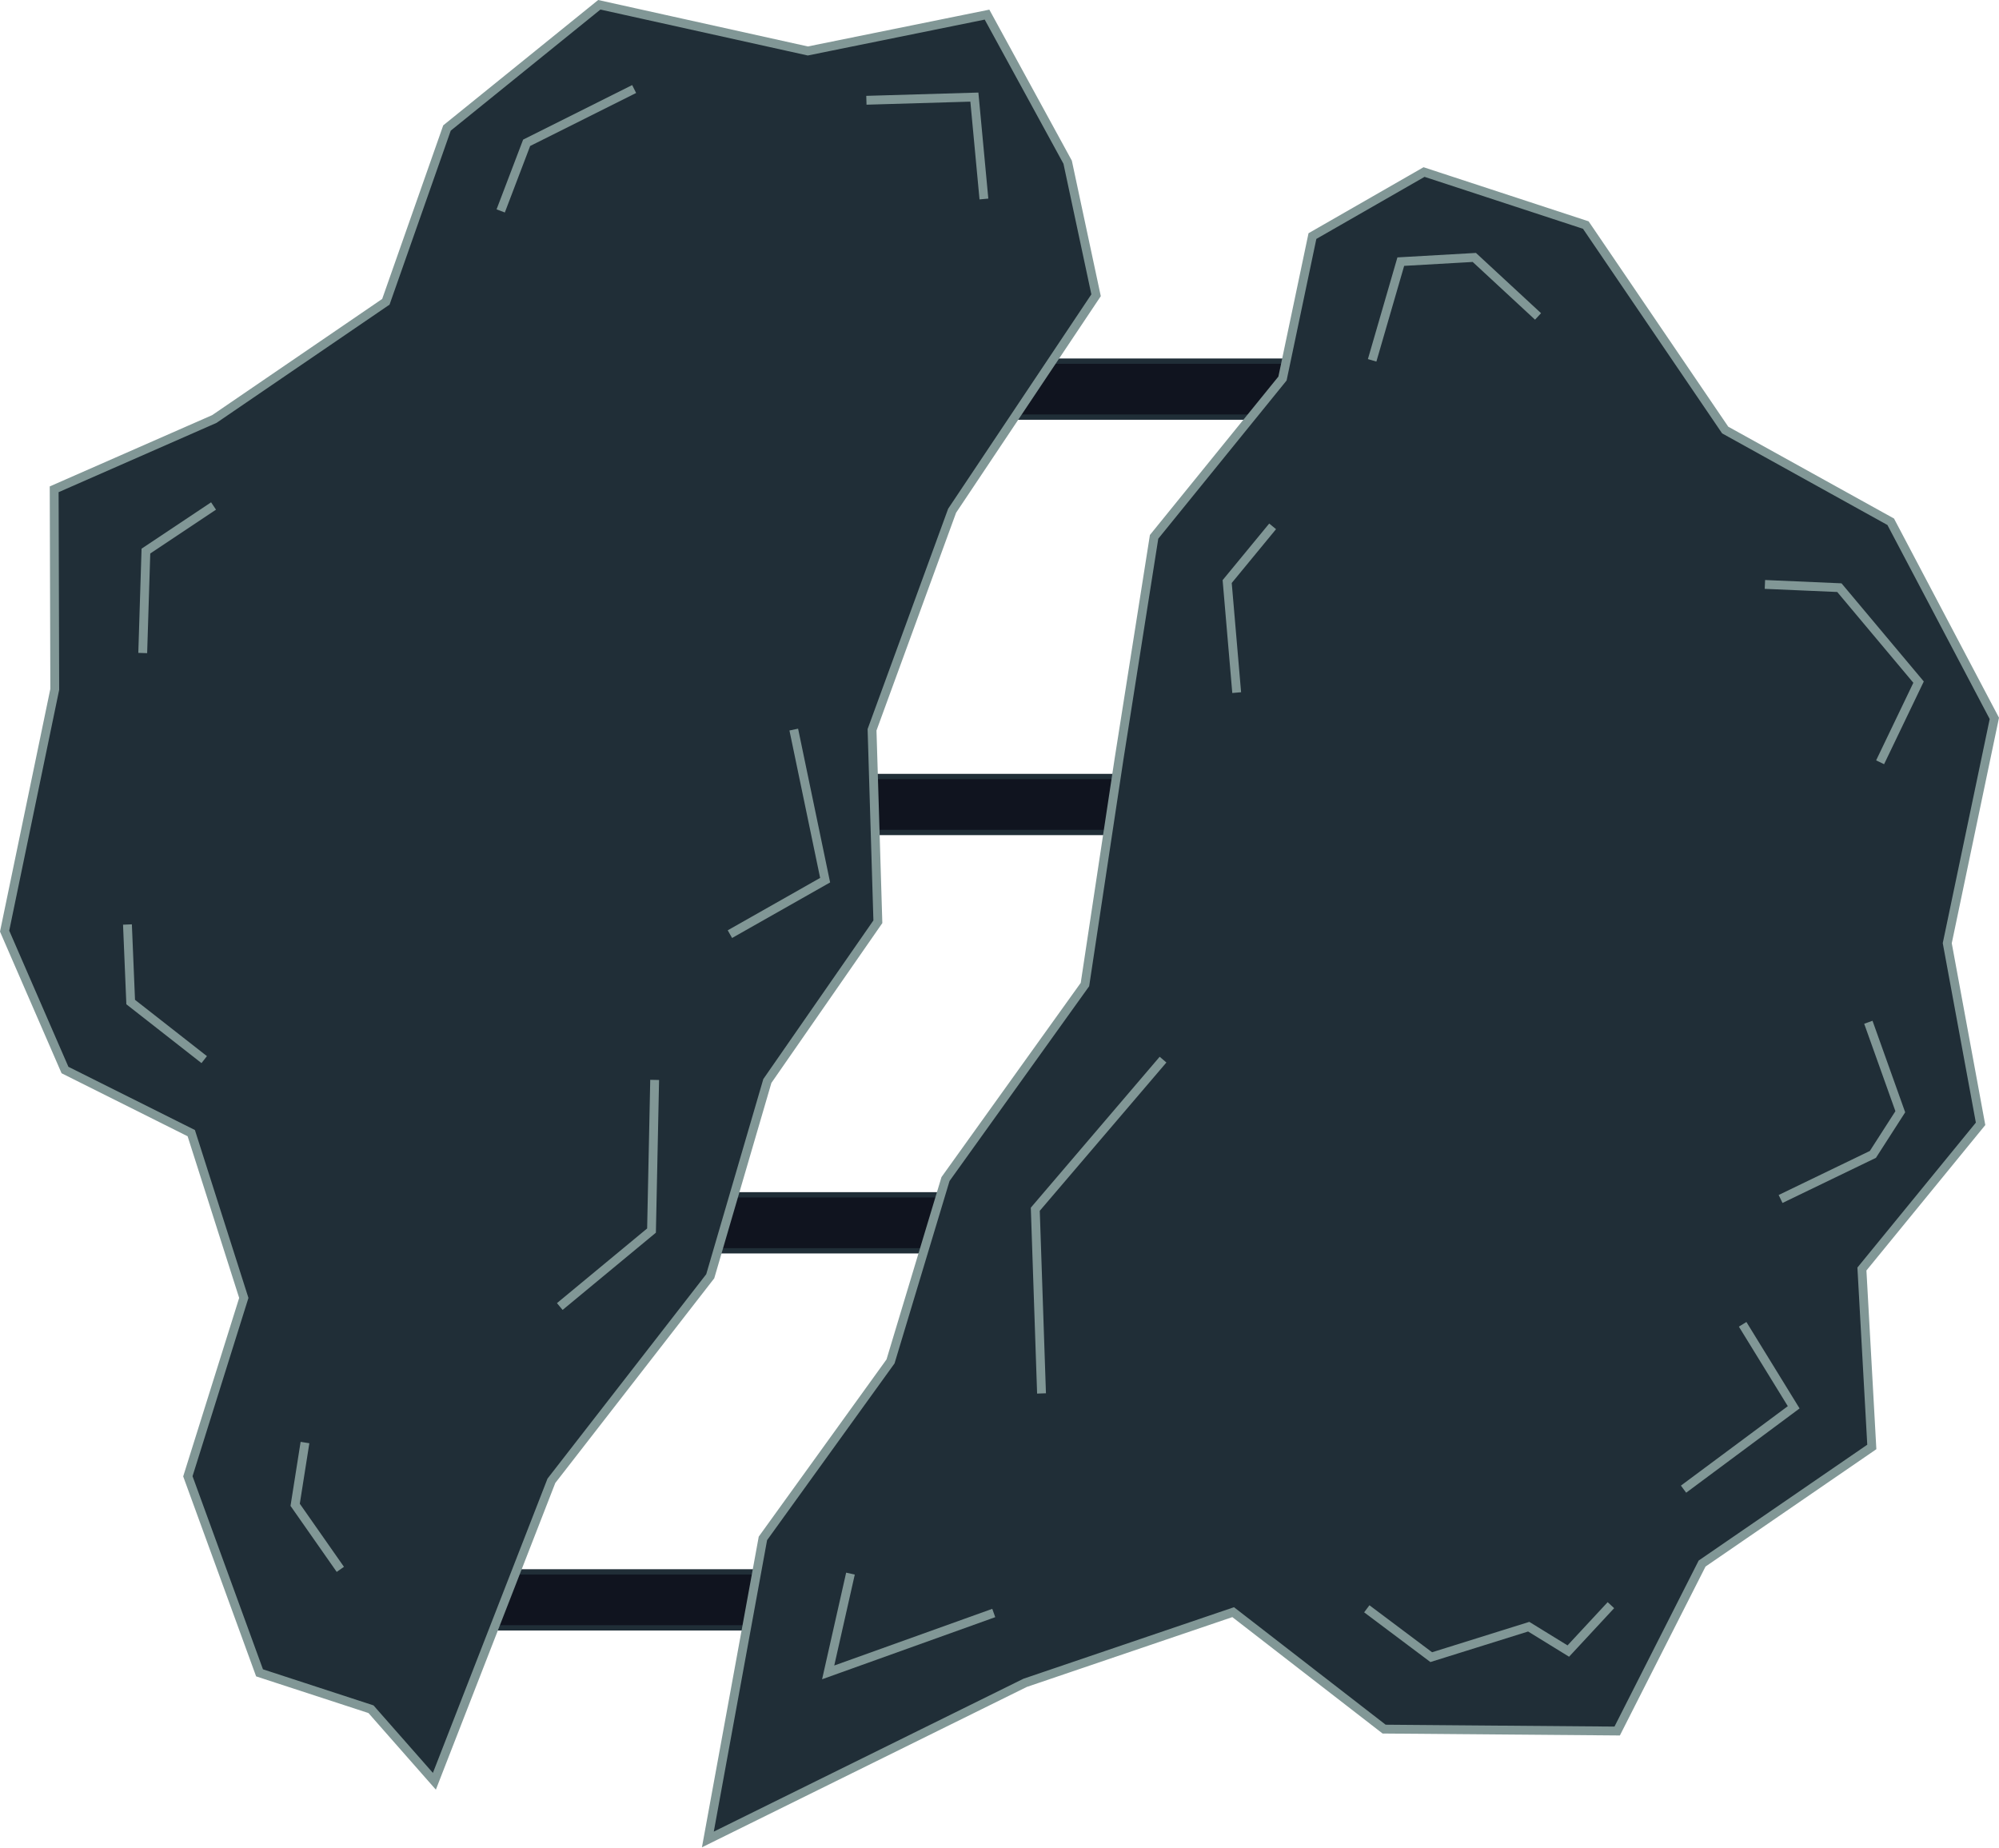
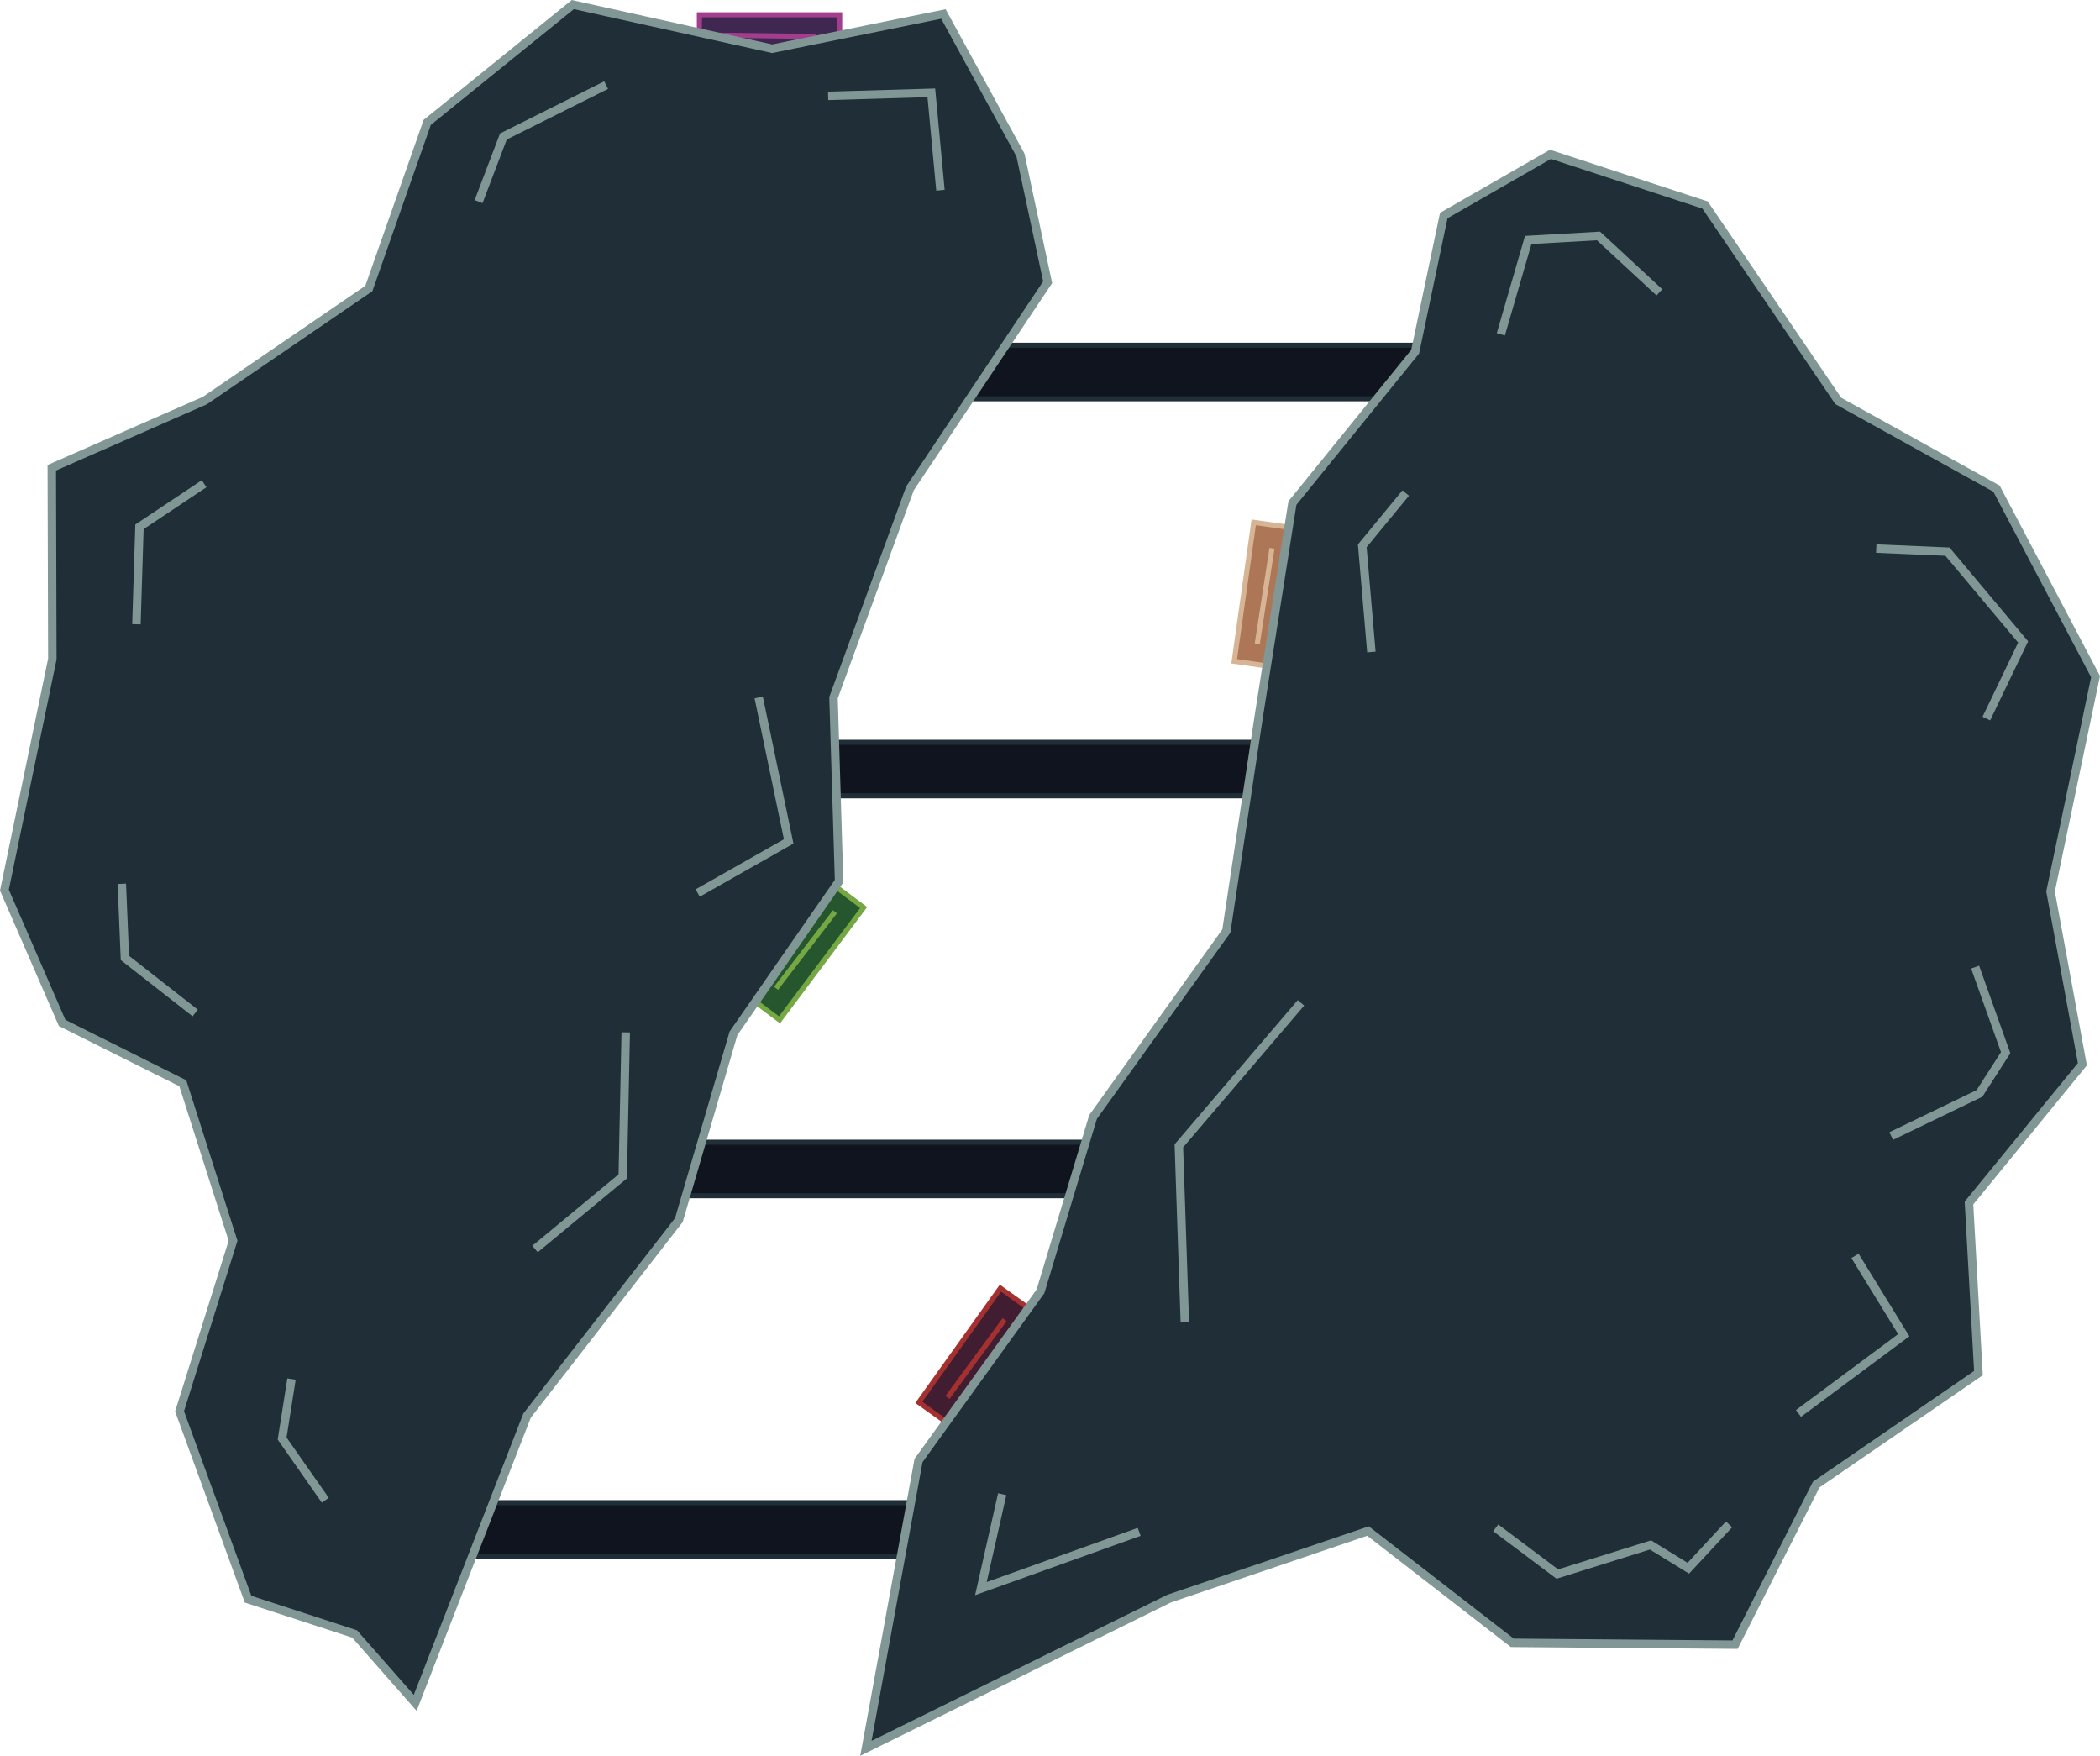
- <svg xmlns="http://www.w3.org/2000/svg" width="4521.504" height="4178.14" viewBox="0 0 1130.376 1044.535" version="1.1" id="svg1">
+ <svg xmlns="http://www.w3.org/2000/svg" width="4969.505" height="4154.141" viewBox="0 0 1242.376 1038.535" version="1.1" id="svg1">
  <defs id="defs1" />
-   <g id="layer2" transform="translate(8.118517,-18.3337)">
-     <rect style="fill:#10141f;stroke:#202e37;stroke-width:3;stroke-linecap:square;stroke-dasharray:none" id="rect1" width="203.146" height="31.648" x="547.917" y="222.538" />
-     <rect style="fill:#10141f;stroke:#202e37;stroke-width:3;stroke-linecap:square;stroke-dasharray:none" id="rect2" width="203.146" height="31.648" x="459.665" y="457.396" />
-     <rect style="fill:#10141f;stroke:#202e37;stroke-width:3;stroke-linecap:square;stroke-dasharray:none" id="rect3" width="203.146" height="31.648" x="373.079" y="693.92" />
-     <rect style="fill:#10141f;stroke:#202e37;stroke-width:3;stroke-linecap:square;stroke-dasharray:none" id="rect4" width="203.146" height="31.648" x="241.533" y="907.125" />
+   <g id="layer4">
+     <rect style="fill:#ad7757;fill-opacity:1;stroke:#d7b594;stroke-width:3;stroke-linecap:square;stroke-dasharray:none" id="rect5" width="83" height="29" x="-285.626" y="777.505" transform="rotate(-81.99402)" />
+     <path style="fill:#ad7757;fill-opacity:1;stroke:#d7b594;stroke-width:3;stroke-linecap:square;stroke-dasharray:none" d="m 744.046,379.255 8.234,-53.468" id="path11" />
+     <rect style="fill:#402751;fill-opacity:1;stroke:#a23e8c;stroke-width:3;stroke-linecap:square;stroke-dasharray:none" id="rect11" width="83" height="29" x="413.75" y="8.75" />
+     <path style="fill:#402751;fill-opacity:1;stroke:#a23e8c;stroke-width:3;stroke-linecap:square;stroke-dasharray:none" d="m 427.446,20.86 54.094,0.707" id="path20" />
+     <rect style="fill:#25562e;fill-opacity:1;stroke:#75a743;stroke-width:3;stroke-linecap:square;stroke-dasharray:none" id="rect20" width="83" height="29" x="123.253" y="-730.754" transform="rotate(126.8398)" />
+     <path style="fill:#25562e;fill-opacity:1;stroke:#75a743;stroke-width:3;stroke-linecap:square;stroke-dasharray:none" d="m 493.03,540.487 -32.999,42.868" id="path21" />
+     <rect style="fill:#411d31;fill-opacity:1;stroke:#a53030;stroke-width:3;stroke-linecap:square;stroke-dasharray:none" id="rect21" width="83" height="29" x="-358.746" y="924.549" transform="rotate(-54.44663)" />
+     <path style="fill:#411d31;fill-opacity:1;stroke:#a53030;stroke-width:3;stroke-linecap:square;stroke-dasharray:none" d="m 561.408,825.355 32.029,-43.598" id="path22" />
  </g>
-   <g id="layer1" transform="translate(8.118517,-18.3337)">
-     <path style="fill:#202e37;fill-opacity:1;stroke:#819796;stroke-width:5;stroke-dasharray:none;stroke-opacity:1" d="m 734.027,151.817 63.107,-36.207 91.469,29.977 78.817,115.897 93.603,51.866 58.602,111.178 -26.627,127.111 18.84,102.148 -67.096,82.097 5.593,100.606 -95.969,65.928 -48.015,94.694 -131.789,-1.081 -85.363,-66.126 L 571.574,969.858 392.158,1058.425 423.287,888.188 495.451,788.12 526.54,685.006 605.391,575.023 624.699,447.279 644.487,321.879 717.091,232.374 Z M 237.513,1025.528 201.661,984.778 138.643,964.21 98.114,853.082 129.748,752.219 100.033,659.045 28.629,623.357 -5.509,544.823 22.845,408.125 22.519,294.998 l 90.556,-39.738 97.008,-66.29 34.552,-98.256 86.137,-69.68 117.913,26.121 101.33,-20.552 45.595,83.448 16.071,75.23 -81.404,121.839 -45.279,123.864 3.293,108.541 -62.494,90.037 -32.296,110.413 -89.819,115.653 z" id="path1" />
-     <path style="fill:none;stroke:#819796;stroke-width:5;stroke-linecap:square;stroke-dasharray:none" d="m 768.484,219.679 15.501,-53.409 41.586,-2.37 34.196,31.659" id="path4" />
-     <path style="fill:none;stroke:#819796;stroke-width:5;stroke-linecap:square;stroke-dasharray:none" d="m 992.385,348.894 39.613,1.723 44.78,53.409 -20.668,43.072" id="path5" />
-     <path style="fill:none;stroke:#819796;stroke-width:5;stroke-linecap:square;stroke-dasharray:none" d="m 1049.221,598.709 17.223,48.24 -15.501,24.12 -49.947,24.12" id="path6" />
-     <path style="fill:none;stroke:#819796;stroke-width:5;stroke-linecap:square;stroke-dasharray:none" d="m 978.606,769.273 27.557,44.794 -60.281,44.794" id="path7" />
-     <path style="fill:none;stroke:#819796;stroke-width:5;stroke-linecap:square;stroke-dasharray:none" d="m 766.761,929.499 34.446,25.843 55.114,-17.229 22.39,13.783 22.39,-24.12" id="path8" />
-     <path style="fill:none;stroke:#819796;stroke-width:5;stroke-linecap:square;stroke-dasharray:none" d="m 472.245,910.547 -12.056,53.409 91.283,-32.734" id="path9" />
-     <path style="fill:none;stroke:#819796;stroke-width:5;stroke-linecap:square;stroke-dasharray:none" d="m 709.925,317.882 -24.112,29.289 5.167,60.3" id="path10" />
-     <path style="fill:none;stroke:#819796;stroke-width:5;stroke-linecap:square;stroke-dasharray:none" d="m 647.921,619.383 -70.615,82.697 3.445,101.649" id="path12" />
-     <path style="fill:none;stroke:#819796;stroke-width:5;stroke-linecap:square;stroke-dasharray:none" d="m 484.301,74.959 58.559,-1.723 5.167,55.132" id="path13" />
-     <path style="fill:none;stroke:#819796;stroke-width:5;stroke-linecap:square;stroke-dasharray:none" d="M 348.239,69.79 289.68,99.079 275.901,135.259" id="path14" />
-     <path style="fill:none;stroke:#819796;stroke-width:5;stroke-linecap:square;stroke-dasharray:none" d="m 110.559,305.822 -36.169,24.12 -1.722,55.132" id="path15" />
-     <path style="fill:none;stroke:#819796;stroke-width:5;stroke-linecap:square;stroke-dasharray:none" d="m 64.056,543.577 1.722,41.349 39.613,31.012" id="path16" />
-     <path style="fill:none;stroke:#819796;stroke-width:5;stroke-linecap:square;stroke-dasharray:none" d="m 163.951,836.464 -5.167,32.734 24.112,34.457" id="path17" />
-     <path style="fill:none;stroke:#819796;stroke-width:5;stroke-linecap:square;stroke-dasharray:none" d="m 310.348,755.49 49.947,-41.349 1.722,-82.697" id="path18" />
-     <path style="fill:none;stroke:#819796;stroke-width:5;stroke-linecap:square;stroke-dasharray:none" d="M 406.797,545.3 458.467,516.012 441.244,433.314" id="path19" />
+   <g id="layer2" transform="translate(8.118655,-18.33346)">
+     <rect style="fill:#10141f;stroke:#202e37;stroke-width:3;stroke-linecap:square;stroke-dasharray:none" id="rect1" width="307.146" height="31.648" x="547.917" y="222.538" />
+     <rect style="fill:#10141f;stroke:#202e37;stroke-width:3;stroke-linecap:square;stroke-dasharray:none" id="rect2" width="299.146" height="31.648" x="459.665" y="457.396" />
+     <rect style="fill:#10141f;stroke:#202e37;stroke-width:3;stroke-linecap:square;stroke-dasharray:none" id="rect3" width="313.146" height="31.648" x="373.079" y="693.92" />
+     <rect style="fill:#10141f;stroke:#202e37;stroke-width:3;stroke-linecap:square;stroke-dasharray:none" id="rect4" width="327.146" height="31.648" x="241.533" y="907.125" />
+   </g>
+   <g id="layer3" transform="translate(1.3807655e-4,2.4246883e-4)">
+     <path style="fill:#202e37;fill-opacity:1;stroke:#819796;stroke-width:5;stroke-dasharray:none;stroke-opacity:1" d="m 330.772,21.035 -86.137,69.681 -34.552,98.255 -97.008,66.29 -90.556,39.738 0.326,113.126 -28.354,136.698 34.139,78.535 71.404,35.687 29.715,93.175 -31.634,100.863 40.53,111.128 63.018,20.568 35.852,40.75 66.168,-169.899 89.819,-115.653 32.296,-110.413 L 488.291,539.526 484.998,430.985 530.277,307.12 611.681,185.281 595.61,110.052 550.015,26.604 448.685,47.156 Z" id="path1" transform="translate(8.118517,-18.3337)" />
+     <path style="fill:none;stroke:#819796;stroke-width:5;stroke-linecap:square;stroke-dasharray:none" d="m 484.301,74.959 58.559,-1.723 5.167,55.132" id="path13" transform="translate(8.118517,-18.3337)" />
+     <path style="fill:none;stroke:#819796;stroke-width:5;stroke-linecap:square;stroke-dasharray:none" d="M 348.239,69.79 289.68,99.079 275.901,135.259" id="path14" transform="translate(8.118517,-18.3337)" />
+     <path style="fill:none;stroke:#819796;stroke-width:5;stroke-linecap:square;stroke-dasharray:none" d="m 110.559,305.822 -36.169,24.12 -1.722,55.132" id="path15" transform="translate(8.118517,-18.3337)" />
+     <path style="fill:none;stroke:#819796;stroke-width:5;stroke-linecap:square;stroke-dasharray:none" d="m 64.056,543.577 1.722,41.349 39.613,31.012" id="path16" transform="translate(8.118517,-18.3337)" />
+     <path style="fill:none;stroke:#819796;stroke-width:5;stroke-linecap:square;stroke-dasharray:none" d="m 163.951,836.464 -5.167,32.734 24.112,34.457" id="path17" transform="translate(8.118517,-18.3337)" />
+     <path style="fill:none;stroke:#819796;stroke-width:5;stroke-linecap:square;stroke-dasharray:none" d="m 310.348,755.49 49.947,-41.349 1.722,-82.697" id="path18" transform="translate(8.118517,-18.3337)" />
+     <path style="fill:none;stroke:#819796;stroke-width:5;stroke-linecap:square;stroke-dasharray:none" d="M 406.797,545.3 458.467,516.012 441.244,433.314" id="path19" transform="translate(8.118517,-18.3337)" />
+   </g>
+   <g id="layer1" transform="translate(8.118655,-18.33346)">
+     <path style="fill:#202e37;fill-opacity:1;stroke:#819796;stroke-width:5;stroke-dasharray:none;stroke-opacity:1" d="m 909.134,109.611 -63.107,36.207 -16.936,80.557 -72.604,89.505 -19.788,125.4 -19.309,127.743 -78.851,109.983 -31.089,103.114 -72.164,100.068 -31.129,170.237 179.416,-88.567 117.626,-39.951 85.363,66.126 131.789,1.081 48.015,-94.694 95.969,-65.928 -5.593,-100.606 67.096,-82.097 -18.84,-102.148 26.627,-127.111 -58.602,-111.178 -93.603,-51.866 -78.817,-115.897 z" id="path2" />
+     <path style="fill:none;stroke:#819796;stroke-width:5;stroke-linecap:square;stroke-dasharray:none" d="m 880.484,213.679 15.501,-53.409 41.586,-2.37 34.196,31.659" id="path4" />
+     <path style="fill:none;stroke:#819796;stroke-width:5;stroke-linecap:square;stroke-dasharray:none" d="m 1104.385,342.894 39.613,1.723 44.78,53.409 -20.668,43.072" id="path5" />
+     <path style="fill:none;stroke:#819796;stroke-width:5;stroke-linecap:square;stroke-dasharray:none" d="m 1161.221,592.709 17.223,48.24 -15.501,24.12 -49.947,24.12" id="path6" />
+     <path style="fill:none;stroke:#819796;stroke-width:5;stroke-linecap:square;stroke-dasharray:none" d="m 1090.606,763.273 27.557,44.794 -60.281,44.794" id="path7" />
+     <path style="fill:none;stroke:#819796;stroke-width:5;stroke-linecap:square;stroke-dasharray:none" d="m 878.761,923.499 34.446,25.843 55.114,-17.229 22.39,13.783 22.39,-24.12" id="path8" />
+     <path style="fill:none;stroke:#819796;stroke-width:5;stroke-linecap:square;stroke-dasharray:none" d="m 584.245,904.547 -12.056,53.409 91.283,-32.734" id="path9" />
+     <path style="fill:none;stroke:#819796;stroke-width:5;stroke-linecap:square;stroke-dasharray:none" d="m 821.925,311.882 -24.112,29.289 5.167,60.3" id="path10" />
+     <path style="fill:none;stroke:#819796;stroke-width:5;stroke-linecap:square;stroke-dasharray:none" d="m 759.921,613.383 -70.615,82.697 3.445,101.649" id="path12" />
  </g>
</svg>
